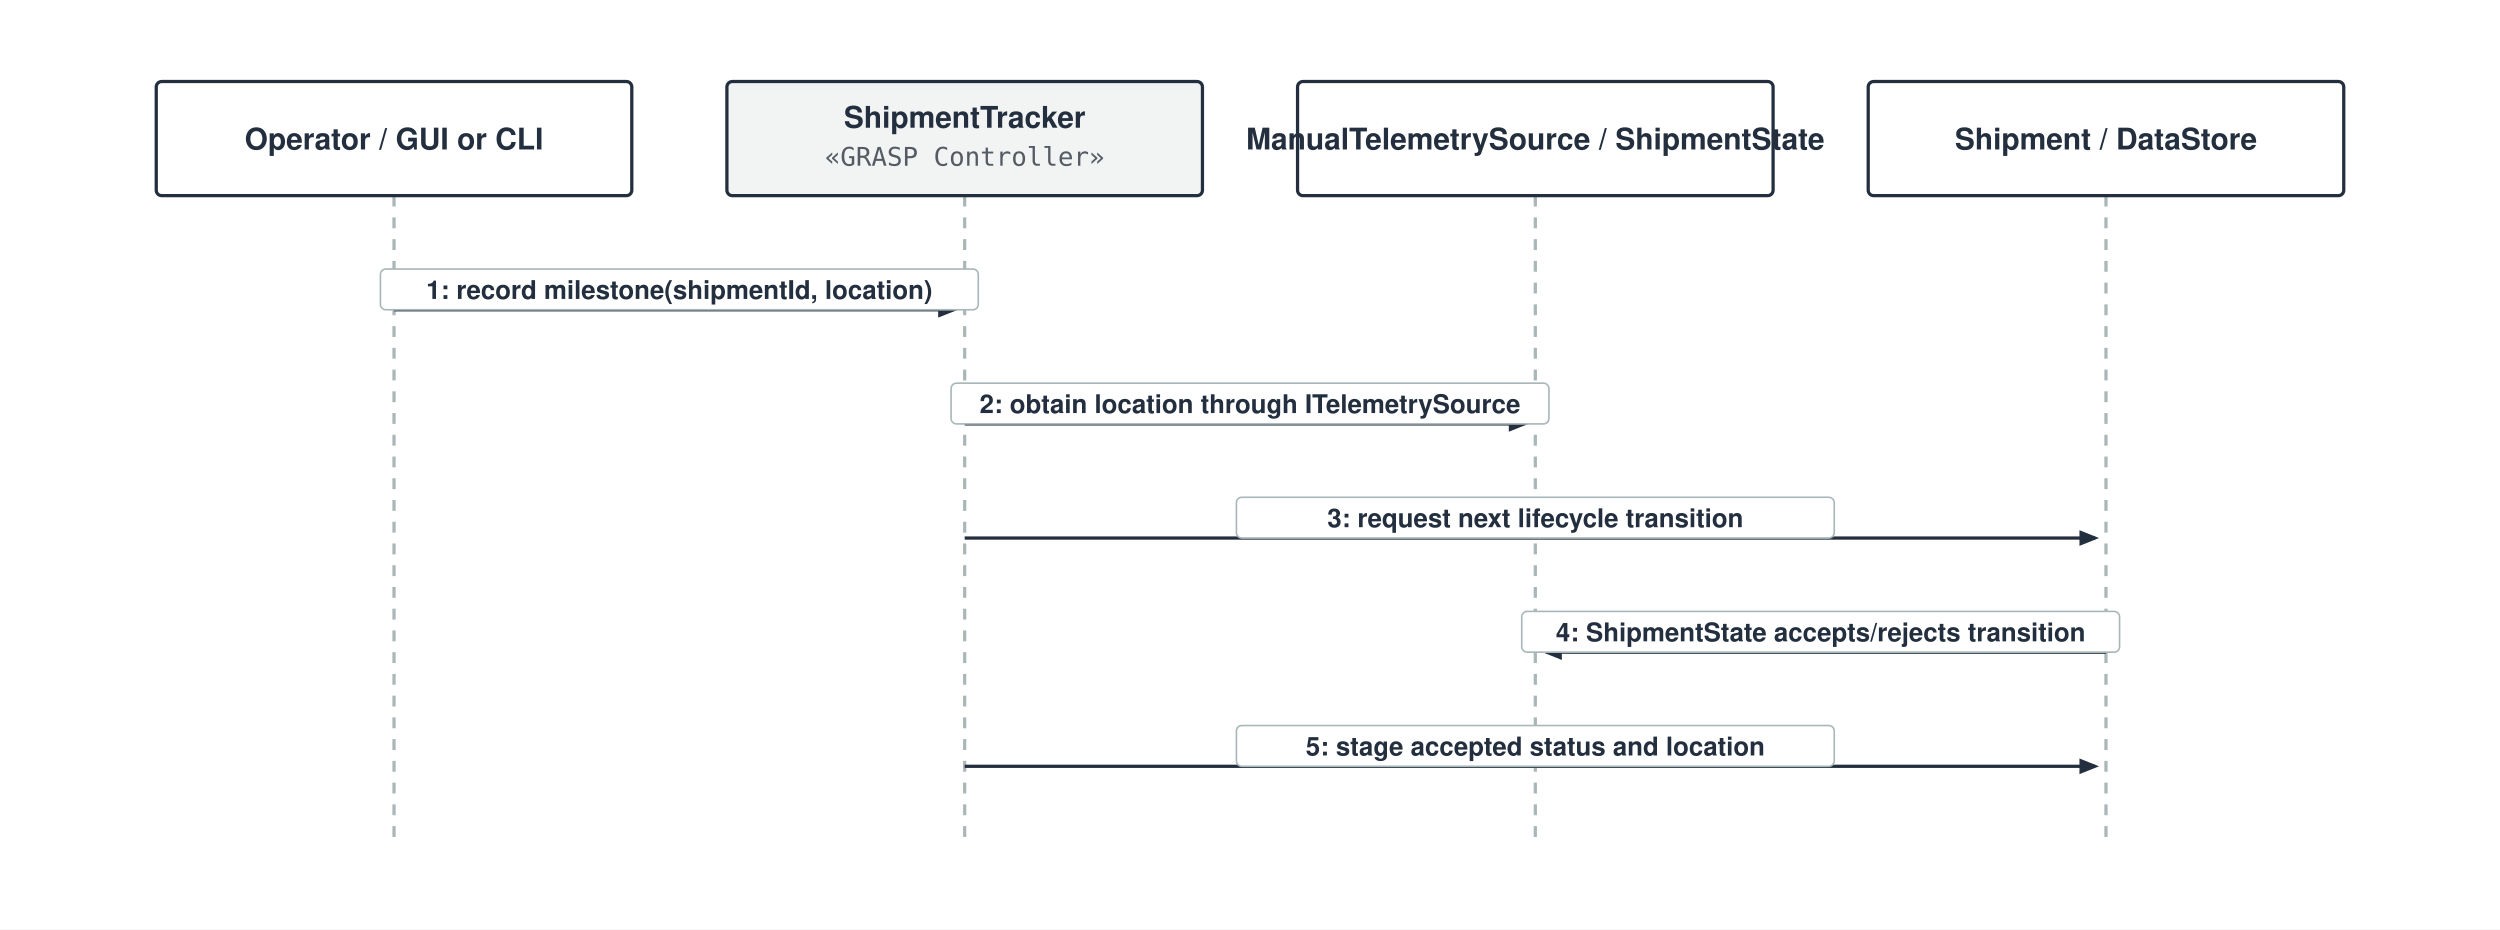
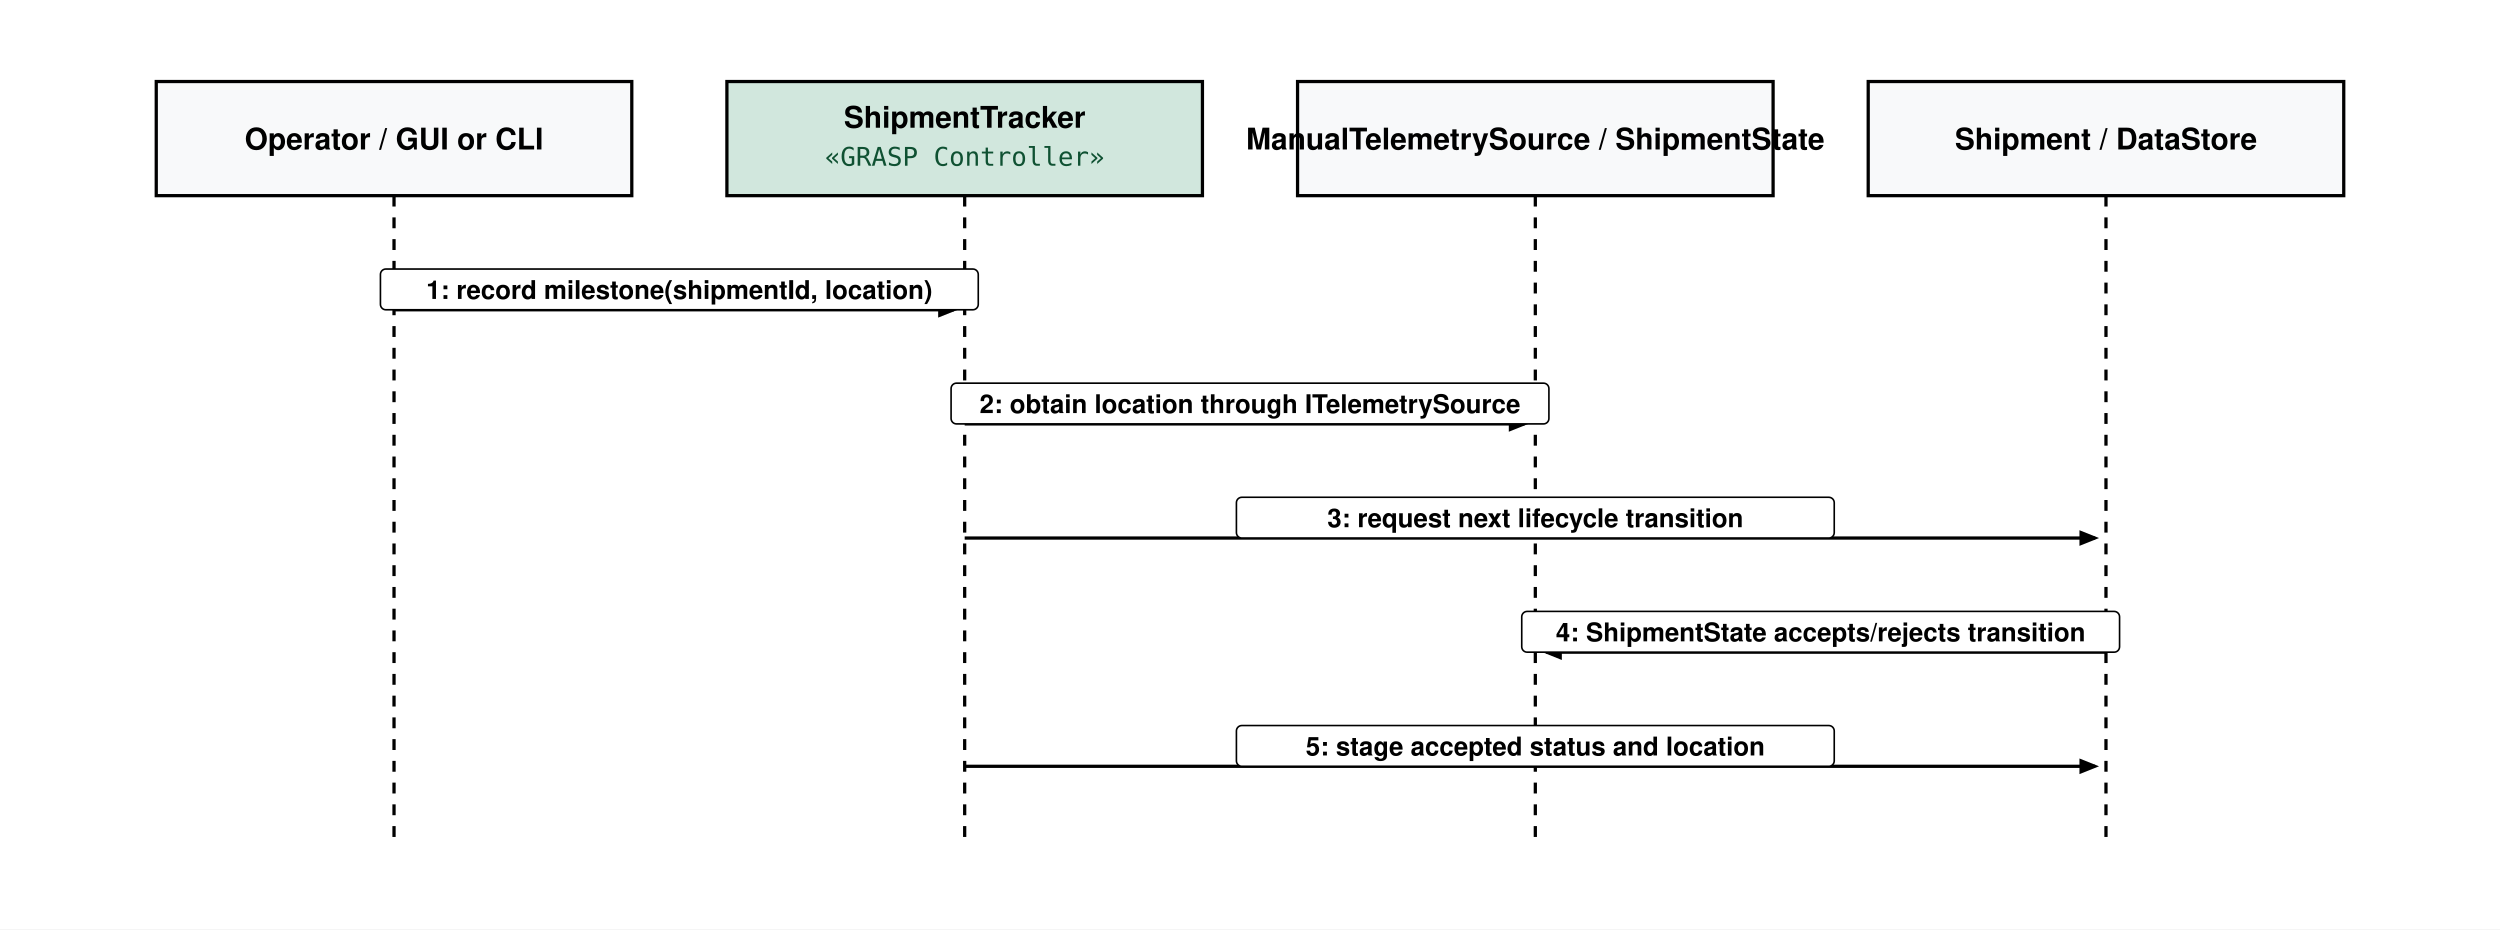
<svg xmlns="http://www.w3.org/2000/svg" viewBox="0 0 920 342" width="100%" height="100%" font-family="Segoe UI, Helvetica, Arial, sans-serif">
  <rect width="100%" height="100%" fill="#ffffff" />
  <defs>
    <marker id="arrow-sync" viewBox="0 0 10 10" refX="8" refY="5" markerWidth="6" markerHeight="6" orient="auto-start-reverse">
-       <path d="M 0 1 L 10 5 L 0 9 z" fill="#232f3e" />
+       <path d="M 0 1 L 10 5 L 0 9 z" fill="#000000" />
    </marker>
  </defs>
-   <line x1="145.0" y1="72" x2="145.0" y2="312" stroke="#aab7b8" stroke-width="1.2" stroke-dasharray="4,4" />
-   <line x1="355.0" y1="72" x2="355.0" y2="312" stroke="#aab7b8" stroke-width="1.2" stroke-dasharray="4,4" />
-   <line x1="565.0" y1="72" x2="565.0" y2="312" stroke="#aab7b8" stroke-width="1.2" stroke-dasharray="4,4" />
-   <line x1="775.0" y1="72" x2="775.0" y2="312" stroke="#aab7b8" stroke-width="1.2" stroke-dasharray="4,4" />
-   <rect x="57.5" y="30" width="175" height="42" rx="2" fill="#ffffff" stroke="#232f3e" stroke-width="1.2" />
-   <text x="145.0" y="55" font-size="11px" font-weight="bold" fill="#232f3e" text-anchor="middle">Operator / GUI or CLI</text>
-   <rect x="267.5" y="30" width="175" height="42" rx="2" fill="#f2f3f3" stroke="#232f3e" stroke-width="1.2" />
-   <text x="355.0" y="47" font-size="11px" font-weight="bold" fill="#232f3e" text-anchor="middle">ShipmentTracker</text>
-   <text x="355.0" y="61" font-size="9.5px" font-family="Consolas, monospace" fill="#545b64" text-anchor="middle">«GRASP Controller»</text>
-   <rect x="477.5" y="30" width="175" height="42" rx="2" fill="#ffffff" stroke="#232f3e" stroke-width="1.2" />
-   <text x="565.0" y="55" font-size="11px" font-weight="bold" fill="#232f3e" text-anchor="middle">ManualTelemetrySource / ShipmentState</text>
-   <rect x="687.5" y="30" width="175" height="42" rx="2" fill="#ffffff" stroke="#232f3e" stroke-width="1.2" />
-   <text x="775.0" y="55" font-size="11px" font-weight="bold" fill="#232f3e" text-anchor="middle">Shipment / DataStore</text>
-   <line x1="145.0" y1="114" x2="351.0" y2="114" stroke="#232f3e" stroke-width="1.2" marker-end="url(#arrow-sync)" />
-   <rect x="140.0" y="99" width="220" height="15" rx="2" fill="#ffffff" stroke="#aab7b8" stroke-width="0.6" />
-   <text x="250.0" y="110" font-size="9.5px" font-weight="bold" fill="#232f3e" text-anchor="middle">1: record milestone(shipmentId, location)</text>
-   <line x1="355.0" y1="156" x2="561.0" y2="156" stroke="#232f3e" stroke-width="1.2" marker-end="url(#arrow-sync)" />
-   <rect x="350.0" y="141" width="220" height="15" rx="2" fill="#ffffff" stroke="#aab7b8" stroke-width="0.6" />
-   <text x="460.0" y="152" font-size="9.5px" font-weight="bold" fill="#232f3e" text-anchor="middle">2: obtain location through ITelemetrySource</text>
-   <line x1="355.0" y1="198" x2="771.0" y2="198" stroke="#232f3e" stroke-width="1.2" marker-end="url(#arrow-sync)" />
-   <rect x="455.0" y="183" width="220" height="15" rx="2" fill="#ffffff" stroke="#aab7b8" stroke-width="0.6" />
-   <text x="565.0" y="194" font-size="9.5px" font-weight="bold" fill="#232f3e" text-anchor="middle">3: request next lifecycle transition</text>
-   <line x1="775.0" y1="240" x2="569.0" y2="240" stroke="#232f3e" stroke-width="1.2" marker-end="url(#arrow-sync)" />
-   <rect x="560.0" y="225" width="220" height="15" rx="2" fill="#ffffff" stroke="#aab7b8" stroke-width="0.6" />
-   <text x="670.0" y="236" font-size="9.5px" font-weight="bold" fill="#232f3e" text-anchor="middle">4: ShipmentState accepts/rejects transition</text>
-   <line x1="355.0" y1="282" x2="771.0" y2="282" stroke="#232f3e" stroke-width="1.2" marker-end="url(#arrow-sync)" />
-   <rect x="455.0" y="267" width="220" height="15" rx="2" fill="#ffffff" stroke="#aab7b8" stroke-width="0.6" />
-   <text x="565.0" y="278" font-size="9.5px" font-weight="bold" fill="#232f3e" text-anchor="middle">5: stage accepted status and location</text>
+   <line x1="145.0" y1="72" x2="145.0" y2="312" stroke="#000000" stroke-width="1.2" stroke-dasharray="4,4" />
+   <line x1="355.0" y1="72" x2="355.0" y2="312" stroke="#000000" stroke-width="1.2" stroke-dasharray="4,4" />
+   <line x1="565.0" y1="72" x2="565.0" y2="312" stroke="#000000" stroke-width="1.2" stroke-dasharray="4,4" />
+   <line x1="775.0" y1="72" x2="775.0" y2="312" stroke="#000000" stroke-width="1.2" stroke-dasharray="4,4" />
+   <rect x="57.5" y="30" width="175" height="42" fill="#f8f9fa" stroke="#000000" stroke-width="1.2" />
+   <text x="145.0" y="55" font-size="11px" font-weight="bold" fill="#000000" text-anchor="middle">Operator / GUI or CLI</text>
+   <rect x="267.5" y="30" width="175" height="42" fill="#d1e7dd" stroke="#000000" stroke-width="1.2" />
+   <text x="355.0" y="47" font-size="11px" font-weight="bold" fill="#000000" text-anchor="middle">ShipmentTracker</text>
+   <text x="355.0" y="61" font-size="9.5px" font-family="Consolas, monospace" fill="#0f5132" text-anchor="middle">«GRASP Controller»</text>
+   <rect x="477.5" y="30" width="175" height="42" fill="#f8f9fa" stroke="#000000" stroke-width="1.2" />
+   <text x="565.0" y="55" font-size="11px" font-weight="bold" fill="#000000" text-anchor="middle">ManualTelemetrySource / ShipmentState</text>
+   <rect x="687.5" y="30" width="175" height="42" fill="#f8f9fa" stroke="#000000" stroke-width="1.2" />
+   <text x="775.0" y="55" font-size="11px" font-weight="bold" fill="#000000" text-anchor="middle">Shipment / DataStore</text>
+   <line x1="145.0" y1="114" x2="351.0" y2="114" stroke="#000000" stroke-width="1.2" marker-end="url(#arrow-sync)" />
+   <rect x="140.0" y="99" width="220" height="15" rx="2" fill="#ffffff" stroke="#000000" stroke-width="0.6" />
+   <text x="250.0" y="110" font-size="9.5px" font-weight="bold" fill="#000000" text-anchor="middle">1: record milestone(shipmentId, location)</text>
+   <line x1="355.0" y1="156" x2="561.0" y2="156" stroke="#000000" stroke-width="1.2" marker-end="url(#arrow-sync)" />
+   <rect x="350.0" y="141" width="220" height="15" rx="2" fill="#ffffff" stroke="#000000" stroke-width="0.6" />
+   <text x="460.0" y="152" font-size="9.5px" font-weight="bold" fill="#000000" text-anchor="middle">2: obtain location through ITelemetrySource</text>
+   <line x1="355.0" y1="198" x2="771.0" y2="198" stroke="#000000" stroke-width="1.2" marker-end="url(#arrow-sync)" />
+   <rect x="455.0" y="183" width="220" height="15" rx="2" fill="#ffffff" stroke="#000000" stroke-width="0.6" />
+   <text x="565.0" y="194" font-size="9.5px" font-weight="bold" fill="#000000" text-anchor="middle">3: request next lifecycle transition</text>
+   <line x1="775.0" y1="240" x2="569.0" y2="240" stroke="#000000" stroke-width="1.2" marker-end="url(#arrow-sync)" />
+   <rect x="560.0" y="225" width="220" height="15" rx="2" fill="#ffffff" stroke="#000000" stroke-width="0.6" />
+   <text x="670.0" y="236" font-size="9.5px" font-weight="bold" fill="#000000" text-anchor="middle">4: ShipmentState accepts/rejects transition</text>
+   <line x1="355.0" y1="282" x2="771.0" y2="282" stroke="#000000" stroke-width="1.2" marker-end="url(#arrow-sync)" />
+   <rect x="455.0" y="267" width="220" height="15" rx="2" fill="#ffffff" stroke="#000000" stroke-width="0.6" />
+   <text x="565.0" y="278" font-size="9.5px" font-weight="bold" fill="#000000" text-anchor="middle">5: stage accepted status and location</text>
</svg>
